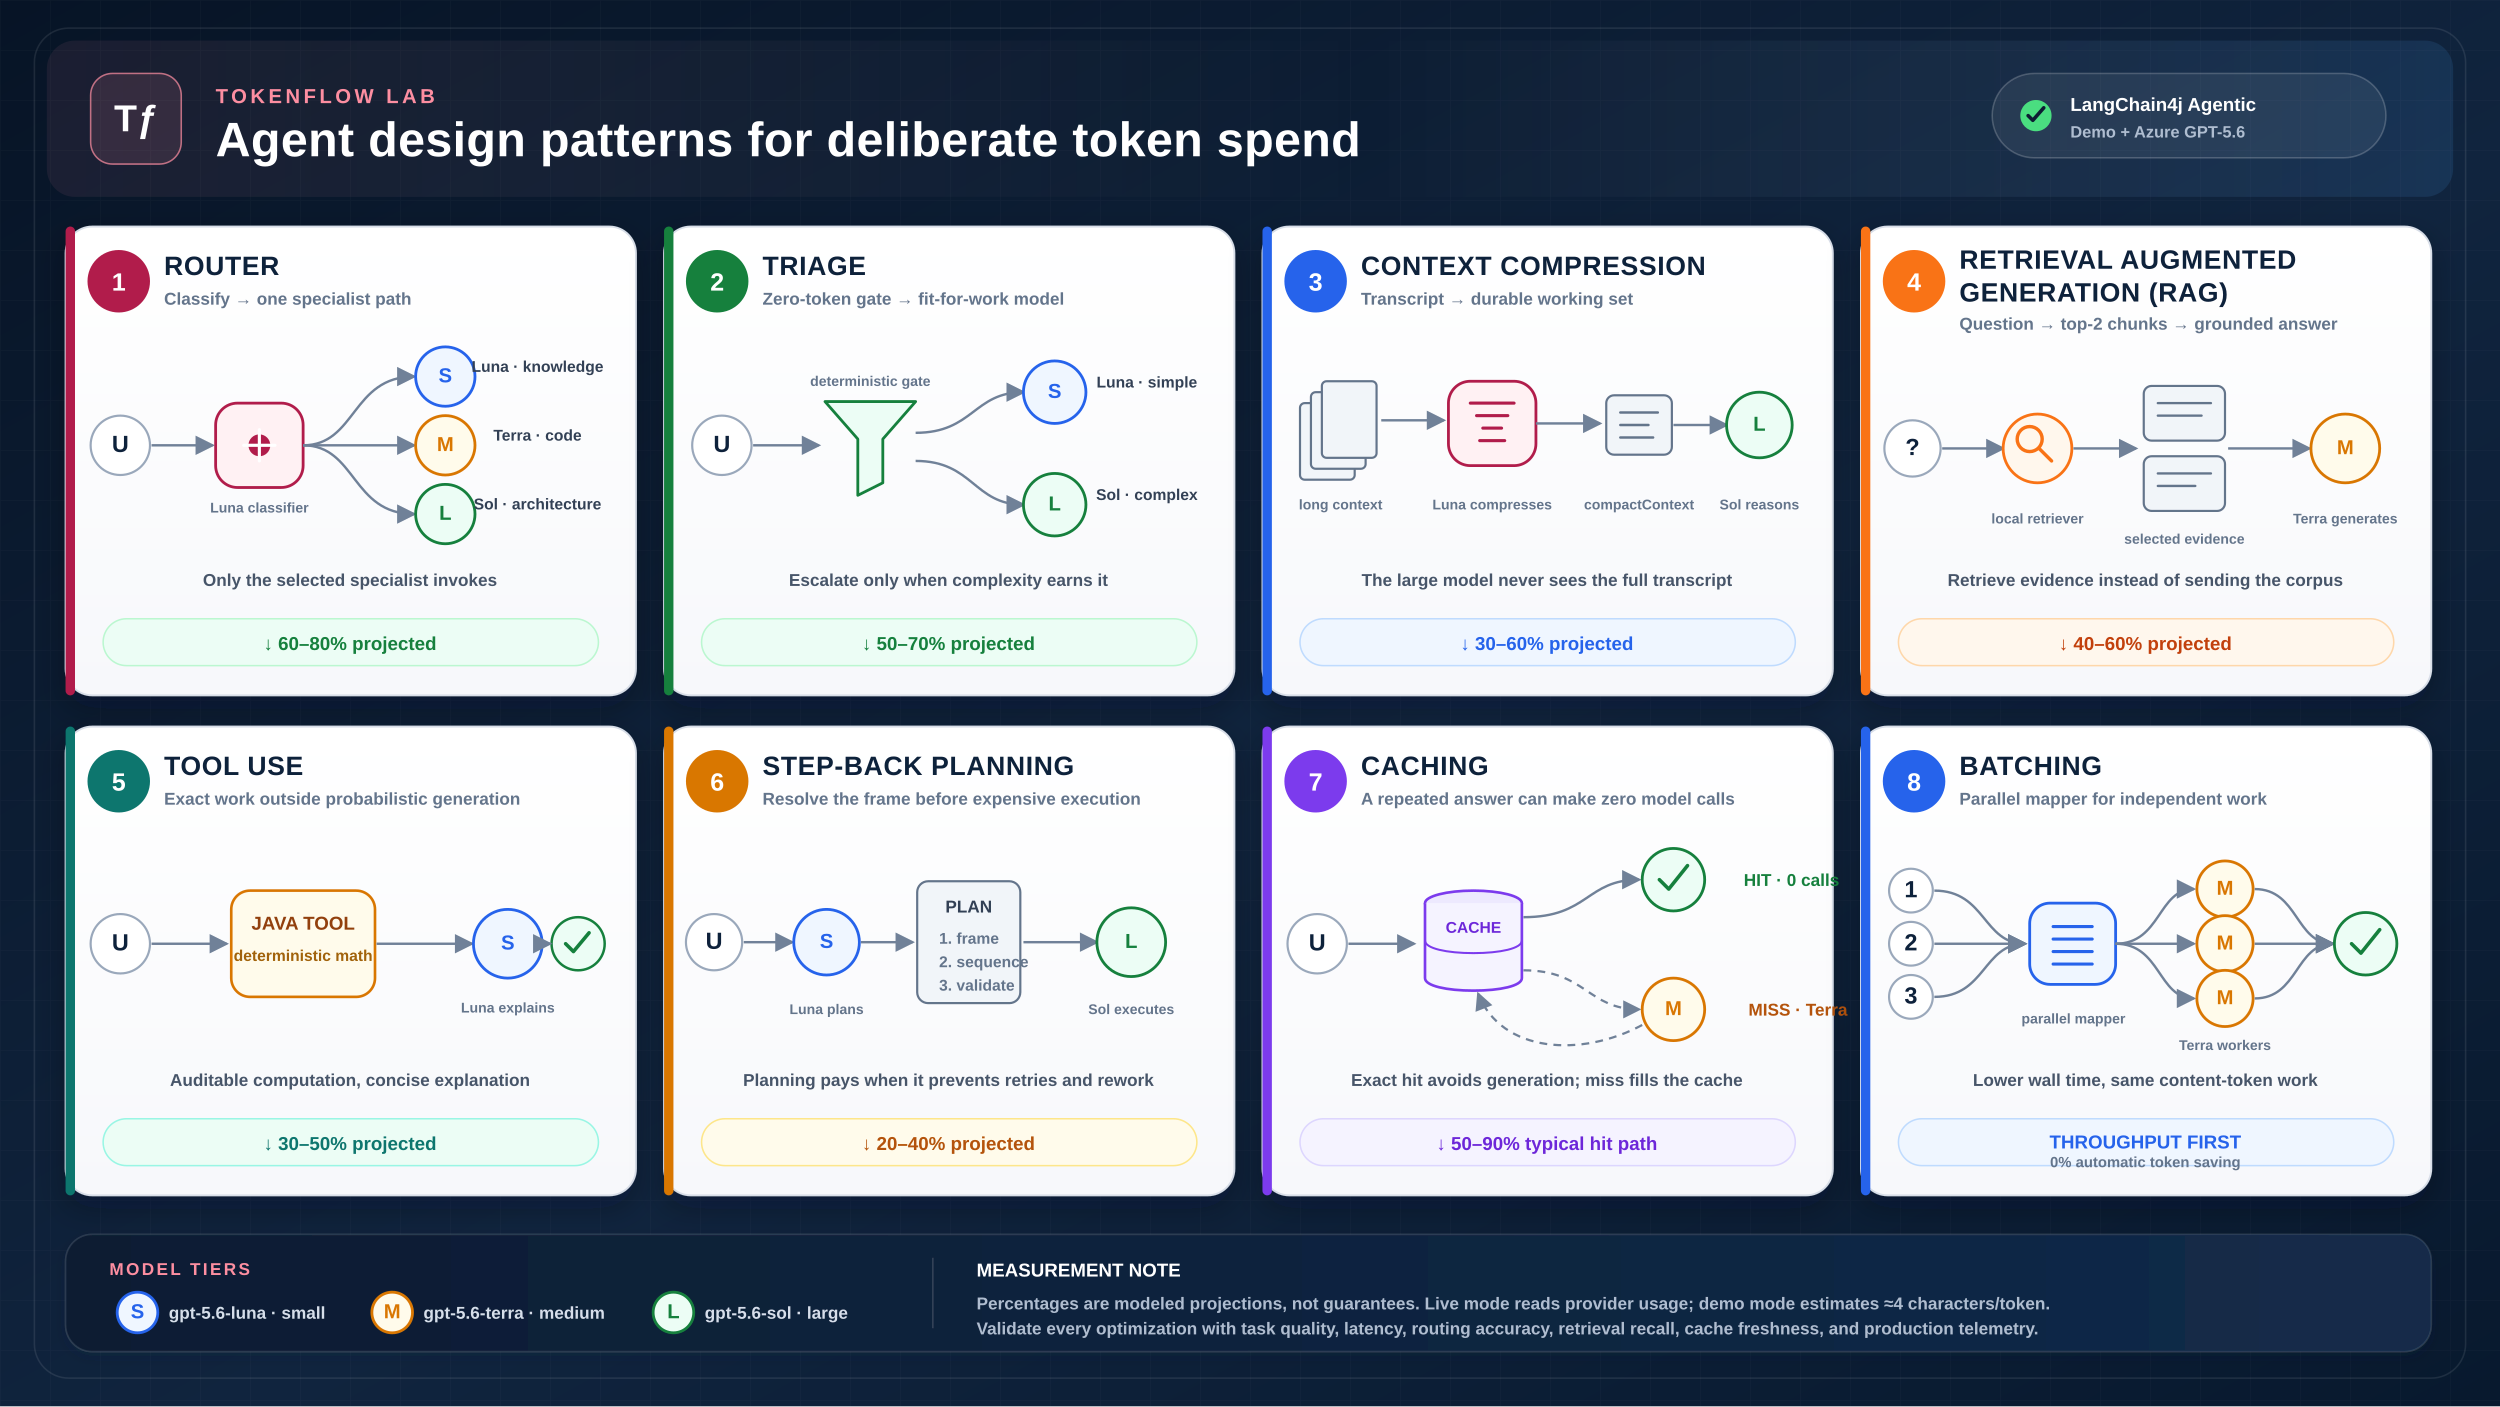
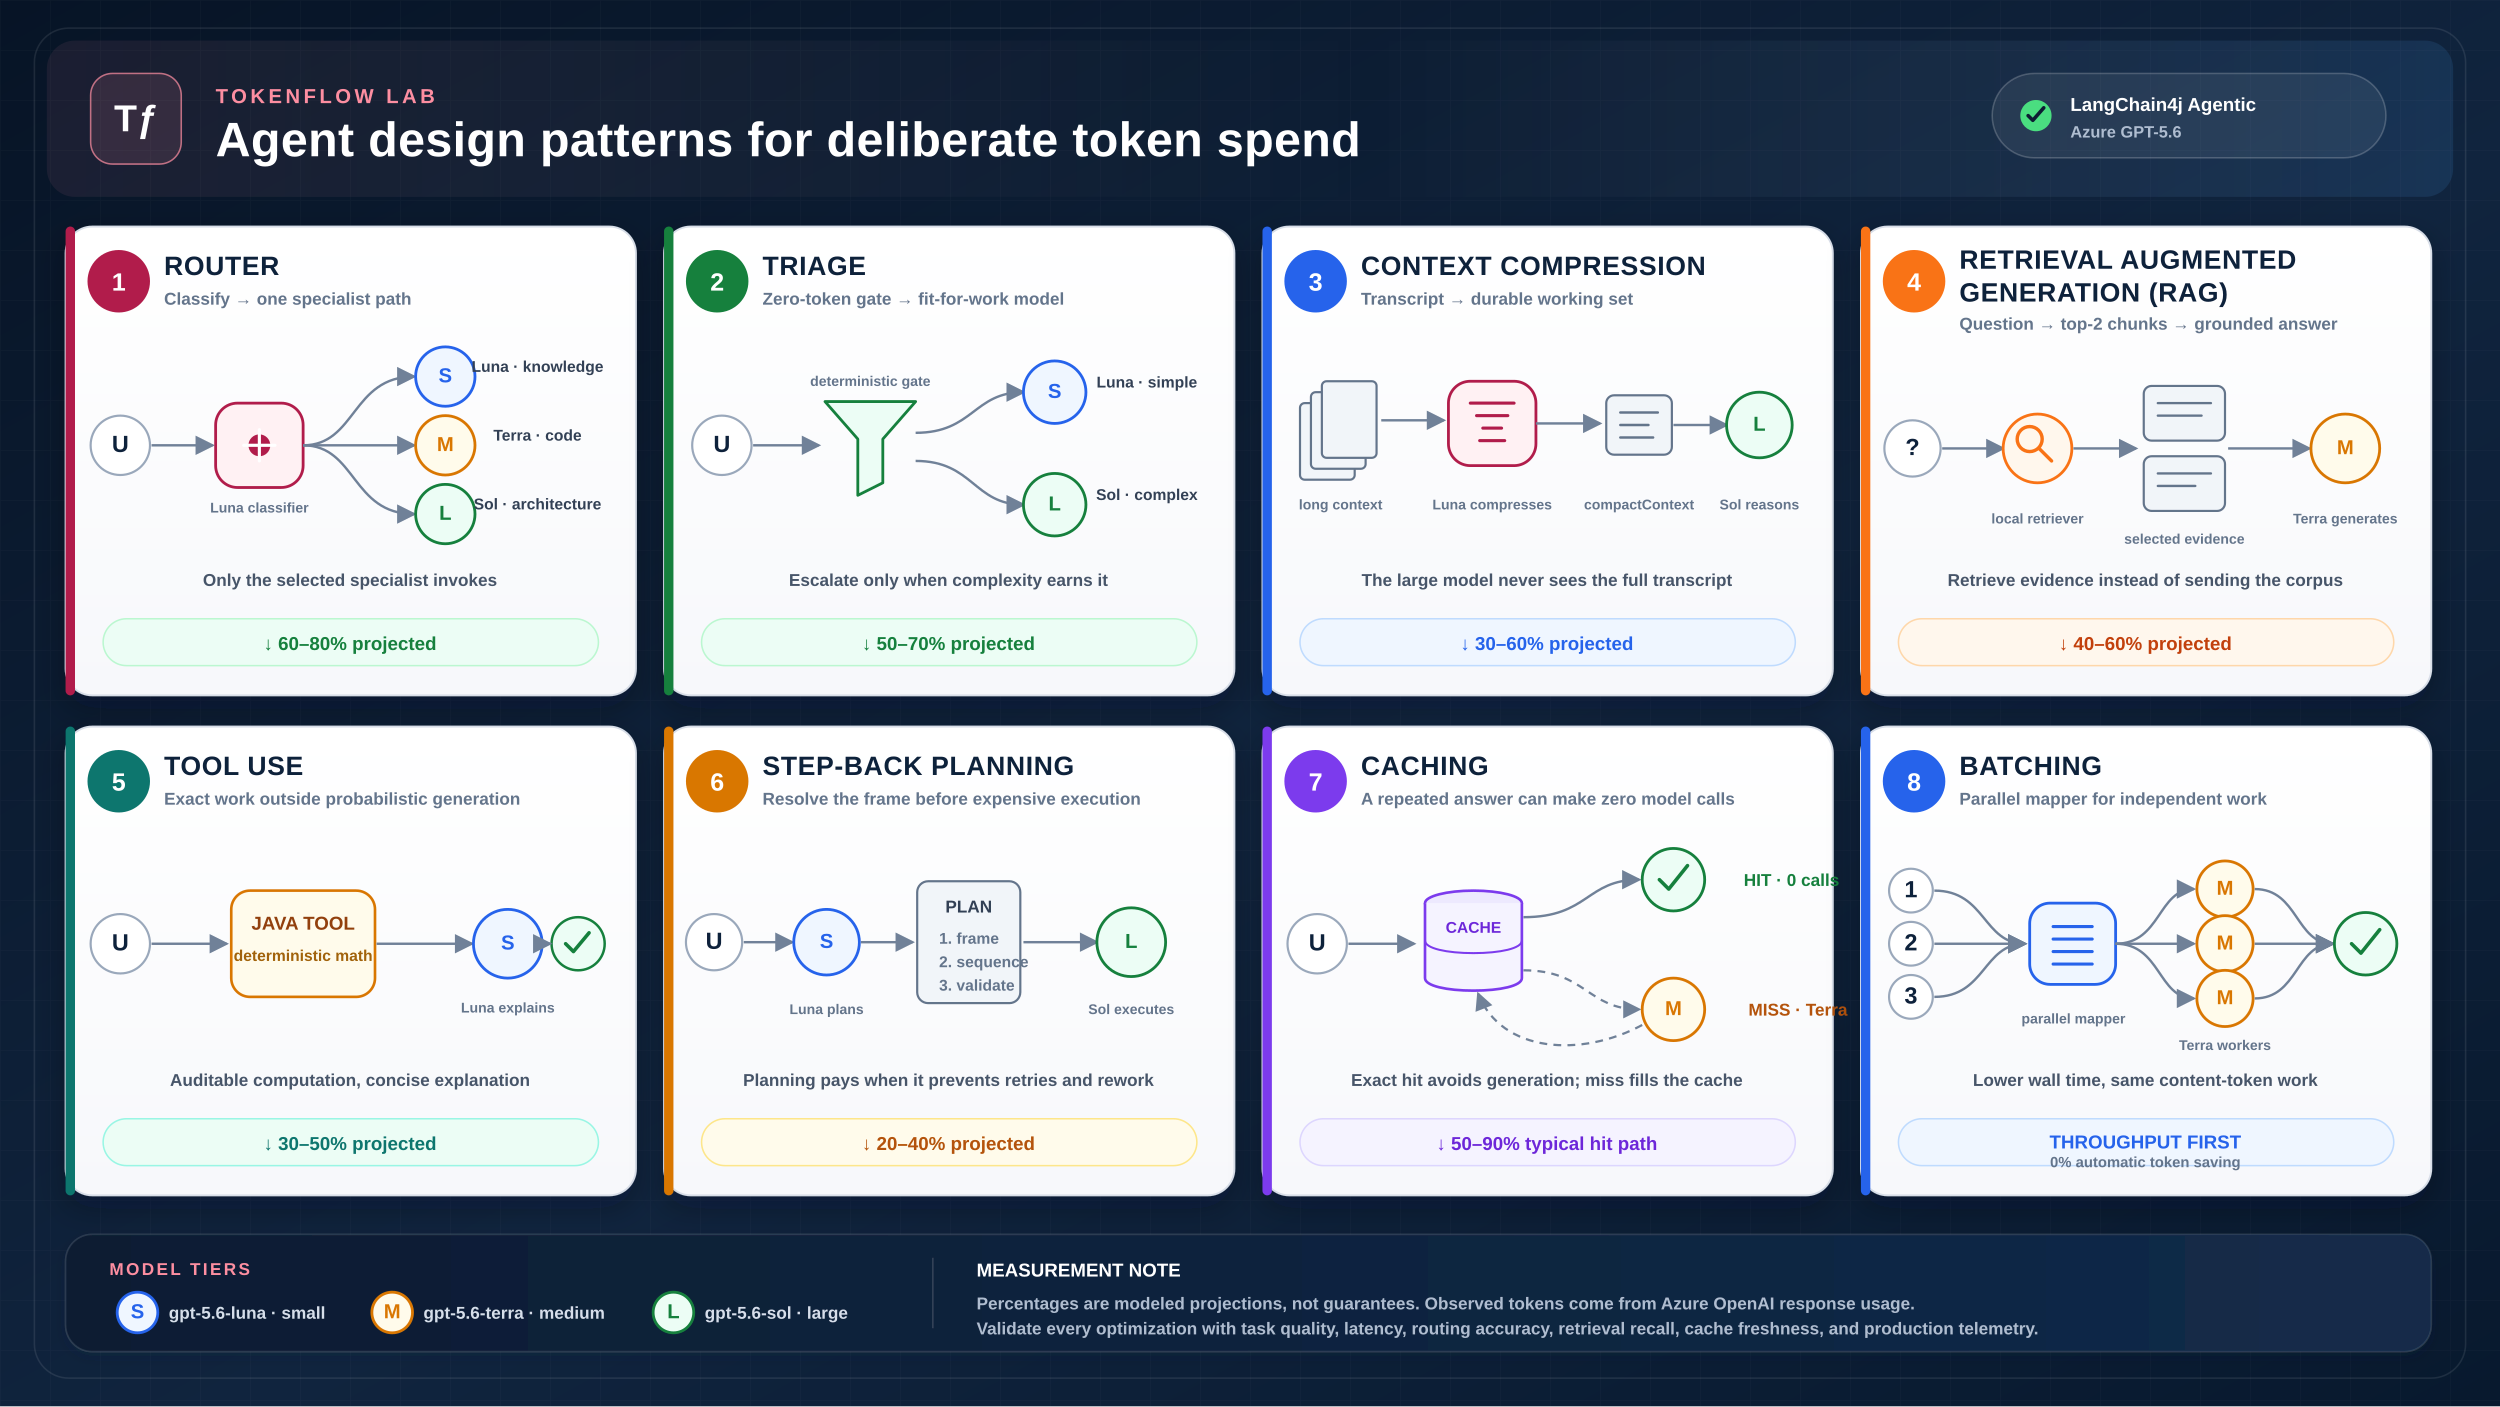
<svg xmlns="http://www.w3.org/2000/svg" width="1600" height="900" viewBox="0 0 1600 900" role="img" aria-labelledby="title description">
  <defs>
    <linearGradient id="pageBg" x1="0" y1="0" x2="1" y2="1">
      <stop offset="0" stop-color="#071426" />
      <stop offset="0.55" stop-color="#10243e" />
      <stop offset="1" stop-color="#08192e" />
    </linearGradient>
    <linearGradient id="headerGlow" x1="0" y1="0" x2="1" y2="0">
      <stop offset="0" stop-color="#fd8ea1" stop-opacity="0.08" />
      <stop offset="0.55" stop-color="#ffffff" stop-opacity="0" />
      <stop offset="1" stop-color="#4da6ff" stop-opacity="0.12" />
    </linearGradient>
    <linearGradient id="cardFill" x1="0" y1="0" x2="0" y2="1">
      <stop offset="0" stop-color="#ffffff" />
      <stop offset="1" stop-color="#f7f8fb" />
    </linearGradient>
    <linearGradient id="footerFill" x1="0" y1="0" x2="1" y2="0">
      <stop offset="0" stop-color="#0d1d33" />
      <stop offset="1" stop-color="#122a49" />
    </linearGradient>
    <pattern id="grid" width="32" height="32" patternUnits="userSpaceOnUse">
      <path d="M32 0H0V32" fill="none" stroke="#ffffff" stroke-opacity="0.025" stroke-width="1" />
    </pattern>
    <filter id="shadow" x="-15%" y="-15%" width="130%" height="145%">
      <feDropShadow dx="0" dy="8" stdDeviation="10" flood-color="#020817" flood-opacity="0.28" />
    </filter>
    <filter id="softShadow" x="-20%" y="-20%" width="140%" height="150%">
      <feDropShadow dx="0" dy="3" stdDeviation="4" flood-color="#10243e" flood-opacity="0.16" />
    </filter>
    <marker id="arrow" markerWidth="8" markerHeight="8" refX="7" refY="4" orient="auto" markerUnits="strokeWidth">
      <path d="M0 0L8 4L0 8Z" fill="context-stroke" />
    </marker>
    <style>
      text { font-family: "Segoe UI", Aptos, Calibri, Arial, sans-serif; }
      .card { fill: url(#cardFill); stroke: #d8dee8; stroke-width: 1.2; }
      .card-title { fill: #10213b; font-size: 17px; font-weight: 800; letter-spacing: 0.4px; }
      .card-subtitle { fill: #64748b; font-size: 11px; font-weight: 600; }
      .flow-label { fill: #334155; font-size: 10px; font-weight: 700; text-anchor: middle; }
      .tiny { fill: #64748b; font-size: 9px; font-weight: 600; text-anchor: middle; }
      .note { fill: #475569; font-size: 11px; font-weight: 600; text-anchor: middle; }
      .node { fill: #ffffff; stroke: #9aa8bb; stroke-width: 1.4; }
      .agent { fill: #fff1f3; stroke: #b11f4b; stroke-width: 1.8; }
      .data { fill: #f1f5f9; stroke: #64748b; stroke-width: 1.4; }
      .tool { fill: #fffbeb; stroke: #d97706; stroke-width: 1.7; }
      .cache { fill: #f5f3ff; stroke: #7c3aed; stroke-width: 1.7; }
      .model-small { fill: #eff6ff; stroke: #2563eb; stroke-width: 1.8; }
      .model-medium { fill: #fffbeb; stroke: #d97706; stroke-width: 1.8; }
      .model-large { fill: #ecfdf5; stroke: #15803d; stroke-width: 1.8; }
      .connector { fill: none; stroke: #708198; stroke-width: 1.55; marker-end: url(#arrow); }
      .connector-dashed { fill: none; stroke: #708198; stroke-width: 1.45; stroke-dasharray: 5 4; marker-end: url(#arrow); }
      .metric { font-size: 12px; font-weight: 800; text-anchor: middle; }
      .metric-label { fill: #64748b; font-size: 9.5px; font-weight: 650; text-anchor: middle; }
      .glyph { fill: #10213b; font-size: 15px; font-weight: 800; text-anchor: middle; dominant-baseline: middle; }
      .model-glyph { font-size: 13px; font-weight: 850; text-anchor: middle; dominant-baseline: middle; }
    </style>
  </defs>
  <rect width="1600" height="900" fill="url(#pageBg)" />
  <rect width="1600" height="900" fill="url(#grid)" />
  <rect x="22" y="18" width="1556" height="864" rx="22" fill="none" stroke="#ffffff" stroke-opacity="0.09" />
  <g aria-label="Header">
    <rect x="30" y="26" width="1540" height="100" rx="18" fill="url(#headerGlow)" />
    <g transform="translate(58 47)">
      <rect width="58" height="58" rx="14" fill="#fd8ea1" fill-opacity="0.12" stroke="#fd8ea1" stroke-opacity="0.72" />
      <text x="29" y="37" text-anchor="middle" fill="#ffffff" font-size="24" font-weight="850">Tƒ</text>
    </g>
    <text x="138" y="66" fill="#fd8ea1" font-size="13" font-weight="800" letter-spacing="2.2">TOKENFLOW LAB</text>
    <text x="138" y="100" fill="#ffffff" font-size="31" font-weight="800" letter-spacing="0.2">Agent design patterns for deliberate token spend</text>
    <g transform="translate(1275 47)">
      <rect width="252" height="54" rx="27" fill="#ffffff" fill-opacity="0.07" stroke="#ffffff" stroke-opacity="0.2" />
      <circle cx="28" cy="27" r="10" fill="#4ade80" />
      <path d="M23 27l3 3 7-8" fill="none" stroke="#0d1d33" stroke-width="2.3" stroke-linecap="round" stroke-linejoin="round" />
      <text x="50" y="24" fill="#ffffff" font-size="12" font-weight="750">LangChain4j Agentic</text>
-       <text x="50" y="41" fill="#afbdd0" font-size="10.5" font-weight="600">Demo + Azure GPT-5.6</text>
+       <text x="50" y="41" fill="#afbdd0" font-size="10.5" font-weight="600">Azure GPT-5.6</text>
    </g>
  </g>
  <g transform="translate(42 145)" filter="url(#shadow)" aria-label="Router pattern">
    <rect class="card" width="365" height="300" rx="17" />
    <rect width="6" height="300" rx="3" fill="#b11f4b" />
    <circle cx="34" cy="35" r="20" fill="#b11f4b" />
    <text x="34" y="41" text-anchor="middle" fill="#ffffff" font-size="16" font-weight="850">1</text>
    <text class="card-title" x="63" y="31">ROUTER</text>
    <text class="card-subtitle" x="63" y="50">Classify → one specialist path</text>
    <g transform="translate(0 2)">
      <circle class="node" cx="35" cy="138" r="19" />
      <text class="glyph" x="35" y="138">U</text>
      <path class="connector" d="M55 138H94" />
      <rect class="agent" x="96" y="111" width="56" height="54" rx="14" />
      <circle cx="124" cy="138" r="7" fill="#b11f4b" />
      <path d="M114 138h20M124 128v20" stroke="#ffffff" stroke-width="2" stroke-linecap="round" />
      <path class="connector" d="M152 138C186 138 183 94 223 94" />
      <path class="connector" d="M152 138H223" />
      <path class="connector" d="M152 138C186 138 183 182 223 182" />
      <circle class="model-small" cx="243" cy="94" r="19" />
      <text class="model-glyph" x="243" y="94" fill="#2563eb">S</text>
      <circle class="model-medium" cx="243" cy="138" r="19" />
      <text class="model-glyph" x="243" y="138" fill="#d97706">M</text>
      <circle class="model-large" cx="243" cy="182" r="19" />
      <text class="model-glyph" x="243" y="182" fill="#15803d">L</text>
      <text class="flow-label" x="302" y="91">Luna · knowledge</text>
      <text class="flow-label" x="302" y="135">Terra · code</text>
      <text class="flow-label" x="302" y="179">Sol · architecture</text>
      <text class="tiny" x="124" y="181">Luna classifier</text>
    </g>
    <text class="note" x="182" y="230">Only the selected specialist invokes</text>
    <rect x="24" y="251" width="317" height="30" rx="15" fill="#ecfdf5" stroke="#bbf7d0" />
    <text class="metric" x="182" y="271" fill="#15803d">↓ 60–80% projected</text>
  </g>
  <g transform="translate(425 145)" filter="url(#shadow)" aria-label="Triage pattern">
    <rect class="card" width="365" height="300" rx="17" />
    <rect width="6" height="300" rx="3" fill="#15803d" />
    <circle cx="34" cy="35" r="20" fill="#15803d" />
    <text x="34" y="41" text-anchor="middle" fill="#ffffff" font-size="16" font-weight="850">2</text>
    <text class="card-title" x="63" y="31">TRIAGE</text>
    <text class="card-subtitle" x="63" y="50">Zero-token gate → fit-for-work model</text>
    <circle class="node" cx="37" cy="140" r="19" />
    <text class="glyph" x="37" y="140">U</text>
    <path class="connector" d="M57 140H99" />
    <path d="M103 112h58l-21 24v28l-16 8v-36z" fill="#ecfdf5" stroke="#15803d" stroke-width="1.8" stroke-linejoin="round" />
    <text class="tiny" x="132" y="102">deterministic gate</text>
    <path class="connector" d="M161 132C198 132 198 106 230 106" />
    <path class="connector" d="M161 150C198 150 198 178 230 178" />
    <circle class="model-small" cx="250" cy="106" r="20" />
    <text class="model-glyph" x="250" y="106" fill="#2563eb">S</text>
    <circle class="model-large" cx="250" cy="178" r="20" />
    <text class="model-glyph" x="250" y="178" fill="#15803d">L</text>
    <text class="flow-label" x="309" y="103">Luna · simple</text>
    <text class="flow-label" x="309" y="175">Sol · complex</text>
    <text class="note" x="182" y="230">Escalate only when complexity earns it</text>
    <rect x="24" y="251" width="317" height="30" rx="15" fill="#ecfdf5" stroke="#bbf7d0" />
    <text class="metric" x="182" y="271" fill="#15803d">↓ 50–70% projected</text>
  </g>
  <g transform="translate(808 145)" filter="url(#shadow)" aria-label="Context compression pattern">
    <rect class="card" width="365" height="300" rx="17" />
    <rect width="6" height="300" rx="3" fill="#2563eb" />
    <circle cx="34" cy="35" r="20" fill="#2563eb" />
    <text x="34" y="41" text-anchor="middle" fill="#ffffff" font-size="16" font-weight="850">3</text>
    <text class="card-title" x="63" y="31">CONTEXT COMPRESSION</text>
    <text class="card-subtitle" x="63" y="50">Transcript → durable working set</text>
    <g transform="translate(0 1)">
      <rect class="data" x="24" y="112" width="35" height="49" rx="3" />
      <rect class="data" x="31" y="105" width="35" height="49" rx="3" />
      <rect class="data" x="38" y="98" width="35" height="49" rx="3" />
      <path class="connector" d="M76 123H116" />
      <rect class="agent" x="119" y="98" width="56" height="54" rx="14" />
      <path d="M133 112h28M137 120h20M141 128h12M139 136h16" stroke="#b11f4b" stroke-width="2" stroke-linecap="round" />
      <path class="connector" d="M175 125H216" />
      <rect class="data" x="220" y="107" width="42" height="38" rx="5" />
      <path d="M229 118h24M229 126h18M229 134h21" stroke="#64748b" stroke-width="1.6" stroke-linecap="round" />
      <path class="connector" d="M263 126H297" />
      <circle class="model-large" cx="318" cy="126" r="21" />
      <text class="model-glyph" x="318" y="126" fill="#15803d">L</text>
      <text class="tiny" x="50" y="180">long context</text>
      <text class="tiny" x="147" y="180">Luna compresses</text>
      <text class="tiny" x="241" y="180">compactContext</text>
      <text class="tiny" x="318" y="180">Sol reasons</text>
    </g>
    <text class="note" x="182" y="230">The large model never sees the full transcript</text>
    <rect x="24" y="251" width="317" height="30" rx="15" fill="#eff6ff" stroke="#bfdbfe" />
    <text class="metric" x="182" y="271" fill="#2563eb">↓ 30–60% projected</text>
  </g>
  <g transform="translate(1191 145)" filter="url(#shadow)" aria-label="Retrieval augmented generation pattern">
    <rect class="card" width="365" height="300" rx="17" />
    <rect width="6" height="300" rx="3" fill="#f97316" />
    <circle cx="34" cy="35" r="20" fill="#f97316" />
    <text x="34" y="41" text-anchor="middle" fill="#ffffff" font-size="16" font-weight="850">4</text>
    <text class="card-title" x="63" y="27">RETRIEVAL AUGMENTED</text>
    <text class="card-title" x="63" y="48">GENERATION (RAG)</text>
    <text class="card-subtitle" x="63" y="66">Question → top-2 chunks → grounded answer</text>
    <circle class="node" cx="33" cy="142" r="18" />
    <text class="glyph" x="33" y="142">?</text>
    <path class="connector" d="M52 142H91" />
    <circle cx="113" cy="142" r="22" fill="#fff7ed" stroke="#f97316" stroke-width="1.8" />
    <circle cx="108" cy="136" r="8" fill="none" stroke="#f97316" stroke-width="2.2" />
    <path d="M114 142l8 8" stroke="#f97316" stroke-width="2.2" stroke-linecap="round" />
    <path class="connector" d="M136 142H176" />
    <rect class="data" x="181" y="102" width="52" height="35" rx="5" />
    <rect class="data" x="181" y="147" width="52" height="35" rx="5" />
    <path d="M190 113h34M190 121h28M190 158h34M190 166h24" stroke="#64748b" stroke-width="1.5" stroke-linecap="round" />
    <path class="connector" d="M235 142H287" />
    <circle class="model-medium" cx="310" cy="142" r="22" />
    <text class="model-glyph" x="310" y="142" fill="#d97706">M</text>
    <text class="tiny" x="113" y="190">local retriever</text>
    <text class="tiny" x="207" y="203">selected evidence</text>
    <text class="tiny" x="310" y="190">Terra generates</text>
    <text class="note" x="182" y="230">Retrieve evidence instead of sending the corpus</text>
    <rect x="24" y="251" width="317" height="30" rx="15" fill="#fff7ed" stroke="#fed7aa" />
    <text class="metric" x="182" y="271" fill="#c2410c">↓ 40–60% projected</text>
  </g>
  <g transform="translate(42 465)" filter="url(#shadow)" aria-label="Tool use pattern">
    <rect class="card" width="365" height="300" rx="17" />
    <rect width="6" height="300" rx="3" fill="#0f766e" />
    <circle cx="34" cy="35" r="20" fill="#0f766e" />
    <text x="34" y="41" text-anchor="middle" fill="#ffffff" font-size="16" font-weight="850">5</text>
    <text class="card-title" x="63" y="31">TOOL USE</text>
    <text class="card-subtitle" x="63" y="50">Exact work outside probabilistic generation</text>
    <circle class="node" cx="35" cy="139" r="19" />
    <text class="glyph" x="35" y="139">U</text>
    <path class="connector" d="M55 139H103" />
    <rect class="tool" x="106" y="105" width="92" height="68" rx="12" />
    <text x="152" y="130" text-anchor="middle" fill="#92400e" font-size="12" font-weight="800">JAVA TOOL</text>
    <text x="152" y="150" text-anchor="middle" fill="#a16207" font-size="10" font-weight="650">deterministic math</text>
    <path class="connector" d="M199 139H260" />
    <circle class="model-small" cx="283" cy="139" r="22" />
    <text class="model-glyph" x="283" y="139" fill="#2563eb">S</text>
    <circle cx="328" cy="139" r="17" fill="#ecfdf5" stroke="#15803d" stroke-width="1.6" />
    <path d="M320 139l5 5 10-12" fill="none" stroke="#15803d" stroke-width="2.3" stroke-linecap="round" stroke-linejoin="round" />
    <path class="connector" d="M306 139H310" />
    <text class="tiny" x="283" y="183">Luna explains</text>
    <text class="note" x="182" y="230">Auditable computation, concise explanation</text>
    <rect x="24" y="251" width="317" height="30" rx="15" fill="#ecfdf5" stroke="#99f6e4" />
    <text class="metric" x="182" y="271" fill="#0f766e">↓ 30–50% projected</text>
  </g>
  <g transform="translate(425 465)" filter="url(#shadow)" aria-label="Step-back planning pattern">
    <rect class="card" width="365" height="300" rx="17" />
    <rect width="6" height="300" rx="3" fill="#d97706" />
    <circle cx="34" cy="35" r="20" fill="#d97706" />
    <text x="34" y="41" text-anchor="middle" fill="#ffffff" font-size="16" font-weight="850">6</text>
    <text class="card-title" x="63" y="31">STEP-BACK PLANNING</text>
    <text class="card-subtitle" x="63" y="50">Resolve the frame before expensive execution</text>
    <circle class="node" cx="32" cy="138" r="18" />
    <text class="glyph" x="32" y="138">U</text>
    <path class="connector" d="M51 138H82" />
    <circle class="model-small" cx="104" cy="138" r="21" />
    <text class="model-glyph" x="104" y="138" fill="#2563eb">S</text>
    <path class="connector" d="M126 138H159" />
    <rect class="data" x="162" y="99" width="66" height="78" rx="7" />
    <text x="195" y="119" text-anchor="middle" fill="#334155" font-size="11" font-weight="800">PLAN</text>
    <text x="176" y="139" fill="#64748b" font-size="10" font-weight="700">1. frame</text>
    <text x="176" y="154" fill="#64748b" font-size="10" font-weight="700">2. sequence</text>
    <text x="176" y="169" fill="#64748b" font-size="10" font-weight="700">3. validate</text>
    <path class="connector" d="M230 138H277" />
    <circle class="model-large" cx="299" cy="138" r="22" />
    <text class="model-glyph" x="299" y="138" fill="#15803d">L</text>
    <text class="tiny" x="104" y="184">Luna plans</text>
    <text class="tiny" x="299" y="184">Sol executes</text>
    <text class="note" x="182" y="230">Planning pays when it prevents retries and rework</text>
    <rect x="24" y="251" width="317" height="30" rx="15" fill="#fffbeb" stroke="#fde68a" />
    <text class="metric" x="182" y="271" fill="#b45309">↓ 20–40% projected</text>
  </g>
  <g transform="translate(808 465)" filter="url(#shadow)" aria-label="Caching pattern">
    <rect class="card" width="365" height="300" rx="17" />
    <rect width="6" height="300" rx="3" fill="#7c3aed" />
    <circle cx="34" cy="35" r="20" fill="#7c3aed" />
    <text x="34" y="41" text-anchor="middle" fill="#ffffff" font-size="16" font-weight="850">7</text>
    <text class="card-title" x="63" y="31">CACHING</text>
    <text class="card-subtitle" x="63" y="50">A repeated answer can make zero model calls</text>
    <circle class="node" cx="35" cy="139" r="19" />
    <text class="glyph" x="35" y="139">U</text>
    <path class="connector" d="M55 139H97" />
    <g transform="translate(100 105)">
      <ellipse cx="35" cy="8" rx="31" ry="8" fill="#ede9fe" stroke="#7c3aed" stroke-width="1.7" />
      <path d="M4 8v48c0 5 14 8 31 8s31-3 31-8V8" fill="#f5f3ff" stroke="#7c3aed" stroke-width="1.7" />
      <path d="M4 32c0 5 14 8 31 8s31-3 31-8" fill="none" stroke="#7c3aed" stroke-width="1.3" />
      <text x="35" y="27" text-anchor="middle" fill="#6d28d9" font-size="10" font-weight="800">CACHE</text>
    </g>
    <path class="connector" d="M167 122C209 122 207 98 241 98" />
    <circle cx="263" cy="98" r="20" fill="#ecfdf5" stroke="#15803d" stroke-width="1.8" />
    <path d="M254 98l6 6 12-15" fill="none" stroke="#15803d" stroke-width="2.3" stroke-linecap="round" stroke-linejoin="round" />
    <text x="308" y="102" fill="#15803d" font-size="11" font-weight="800">HIT · 0 calls</text>
    <path class="connector-dashed" d="M167 156C207 156 208 181 241 181" />
    <circle class="model-medium" cx="263" cy="181" r="20" />
    <text class="model-glyph" x="263" y="181" fill="#d97706">M</text>
    <path class="connector-dashed" d="M243 191C204 212 153 209 138 171" />
    <text x="311" y="185" fill="#b45309" font-size="11" font-weight="800">MISS · Terra</text>
    <text class="note" x="182" y="230">Exact hit avoids generation; miss fills the cache</text>
    <rect x="24" y="251" width="317" height="30" rx="15" fill="#f5f3ff" stroke="#ddd6fe" />
    <text class="metric" x="182" y="271" fill="#6d28d9">↓ 50–90% typical hit path</text>
  </g>
  <g transform="translate(1191 465)" filter="url(#shadow)" aria-label="Batching pattern">
    <rect class="card" width="365" height="300" rx="17" />
    <rect width="6" height="300" rx="3" fill="#2563eb" />
    <circle cx="34" cy="35" r="20" fill="#2563eb" />
    <text x="34" y="41" text-anchor="middle" fill="#ffffff" font-size="16" font-weight="850">8</text>
    <text class="card-title" x="63" y="31">BATCHING</text>
    <text class="card-subtitle" x="63" y="50">Parallel mapper for independent work</text>
    <g>
      <circle class="node" cx="32" cy="105" r="14" />
      <circle class="node" cx="32" cy="139" r="14" />
      <circle class="node" cx="32" cy="173" r="14" />
      <text class="glyph" x="32" y="105" font-size="10">1</text>
      <text class="glyph" x="32" y="139" font-size="10">2</text>
      <text class="glyph" x="32" y="173" font-size="10">3</text>
      <path class="connector" d="M47 105C80 105 78 139 105 139" />
      <path class="connector" d="M47 139H105" />
      <path class="connector" d="M47 173C80 173 78 139 105 139" />
      <rect x="108" y="113" width="55" height="52" rx="13" fill="#eff6ff" stroke="#2563eb" stroke-width="1.8" />
      <path d="M123 128h25M123 136h25M123 144h25M123 152h25" stroke="#2563eb" stroke-width="2" stroke-linecap="round" />
      <path class="connector" d="M163 139C192 139 190 104 213 104" />
      <path class="connector" d="M163 139H213" />
      <path class="connector" d="M163 139C192 139 190 174 213 174" />
      <circle class="model-medium" cx="233" cy="104" r="18" />
      <circle class="model-medium" cx="233" cy="139" r="18" />
      <circle class="model-medium" cx="233" cy="174" r="18" />
      <text class="model-glyph" x="233" y="104" fill="#d97706" font-size="10">M</text>
      <text class="model-glyph" x="233" y="139" fill="#d97706" font-size="10">M</text>
      <text class="model-glyph" x="233" y="174" fill="#d97706" font-size="10">M</text>
      <path class="connector" d="M252 104C280 104 278 139 302 139" />
      <path class="connector" d="M252 139H302" />
      <path class="connector" d="M252 174C280 174 278 139 302 139" />
      <circle cx="323" cy="139" r="20" fill="#ecfdf5" stroke="#15803d" stroke-width="1.8" />
      <path d="M314 139l6 6 12-15" fill="none" stroke="#15803d" stroke-width="2.3" stroke-linecap="round" stroke-linejoin="round" />
      <text class="tiny" x="136" y="190">parallel mapper</text>
      <text class="tiny" x="233" y="207">Terra workers</text>
    </g>
    <text class="note" x="182" y="230">Lower wall time, same content-token work</text>
    <rect x="24" y="251" width="317" height="30" rx="15" fill="#eff6ff" stroke="#bfdbfe" />
    <text class="metric" x="182" y="270" fill="#2563eb">THROUGHPUT FIRST</text>
    <text class="metric-label" x="182" y="282">0% automatic token saving</text>
  </g>
  <g transform="translate(42 790)" filter="url(#softShadow)" aria-label="Legend and measurement note">
    <rect width="1514" height="75" rx="17" fill="url(#footerFill)" stroke="#ffffff" stroke-opacity="0.12" />
    <text x="28" y="26" fill="#fd8ea1" font-size="11" font-weight="800" letter-spacing="1.5">MODEL TIERS</text>
    <circle class="model-small" cx="46" cy="50" r="13" />
    <text class="model-glyph" x="46" y="50" fill="#2563eb" font-size="9">S</text>
    <text x="66" y="54" fill="#d6deea" font-size="11" font-weight="700">gpt-5.6-luna · small</text>
    <circle class="model-medium" cx="209" cy="50" r="13" />
    <text class="model-glyph" x="209" y="50" fill="#d97706" font-size="9">M</text>
    <text x="229" y="54" fill="#d6deea" font-size="11" font-weight="700">gpt-5.6-terra · medium</text>
    <circle class="model-large" cx="389" cy="50" r="13" />
    <text class="model-glyph" x="389" y="50" fill="#15803d" font-size="9">L</text>
    <text x="409" y="54" fill="#d6deea" font-size="11" font-weight="700">gpt-5.6-sol · large</text>
    <line x1="555" y1="15" x2="555" y2="60" stroke="#ffffff" stroke-opacity="0.15" />
    <text x="583" y="27" fill="#ffffff" font-size="12" font-weight="800">MEASUREMENT NOTE</text>
-     <text x="583" y="48" fill="#afbdd0" font-size="11" font-weight="600">Percentages are modeled projections, not guarantees. Live mode reads provider usage; demo mode estimates ≈4 characters/token.</text>
+     <text x="583" y="48" fill="#afbdd0" font-size="11" font-weight="600">Percentages are modeled projections, not guarantees. Observed tokens come from Azure OpenAI response usage.</text>
    <text x="583" y="64" fill="#afbdd0" font-size="11" font-weight="600">Validate every optimization with task quality, latency, routing accuracy, retrieval recall, cache freshness, and production telemetry.</text>
  </g>
</svg>
